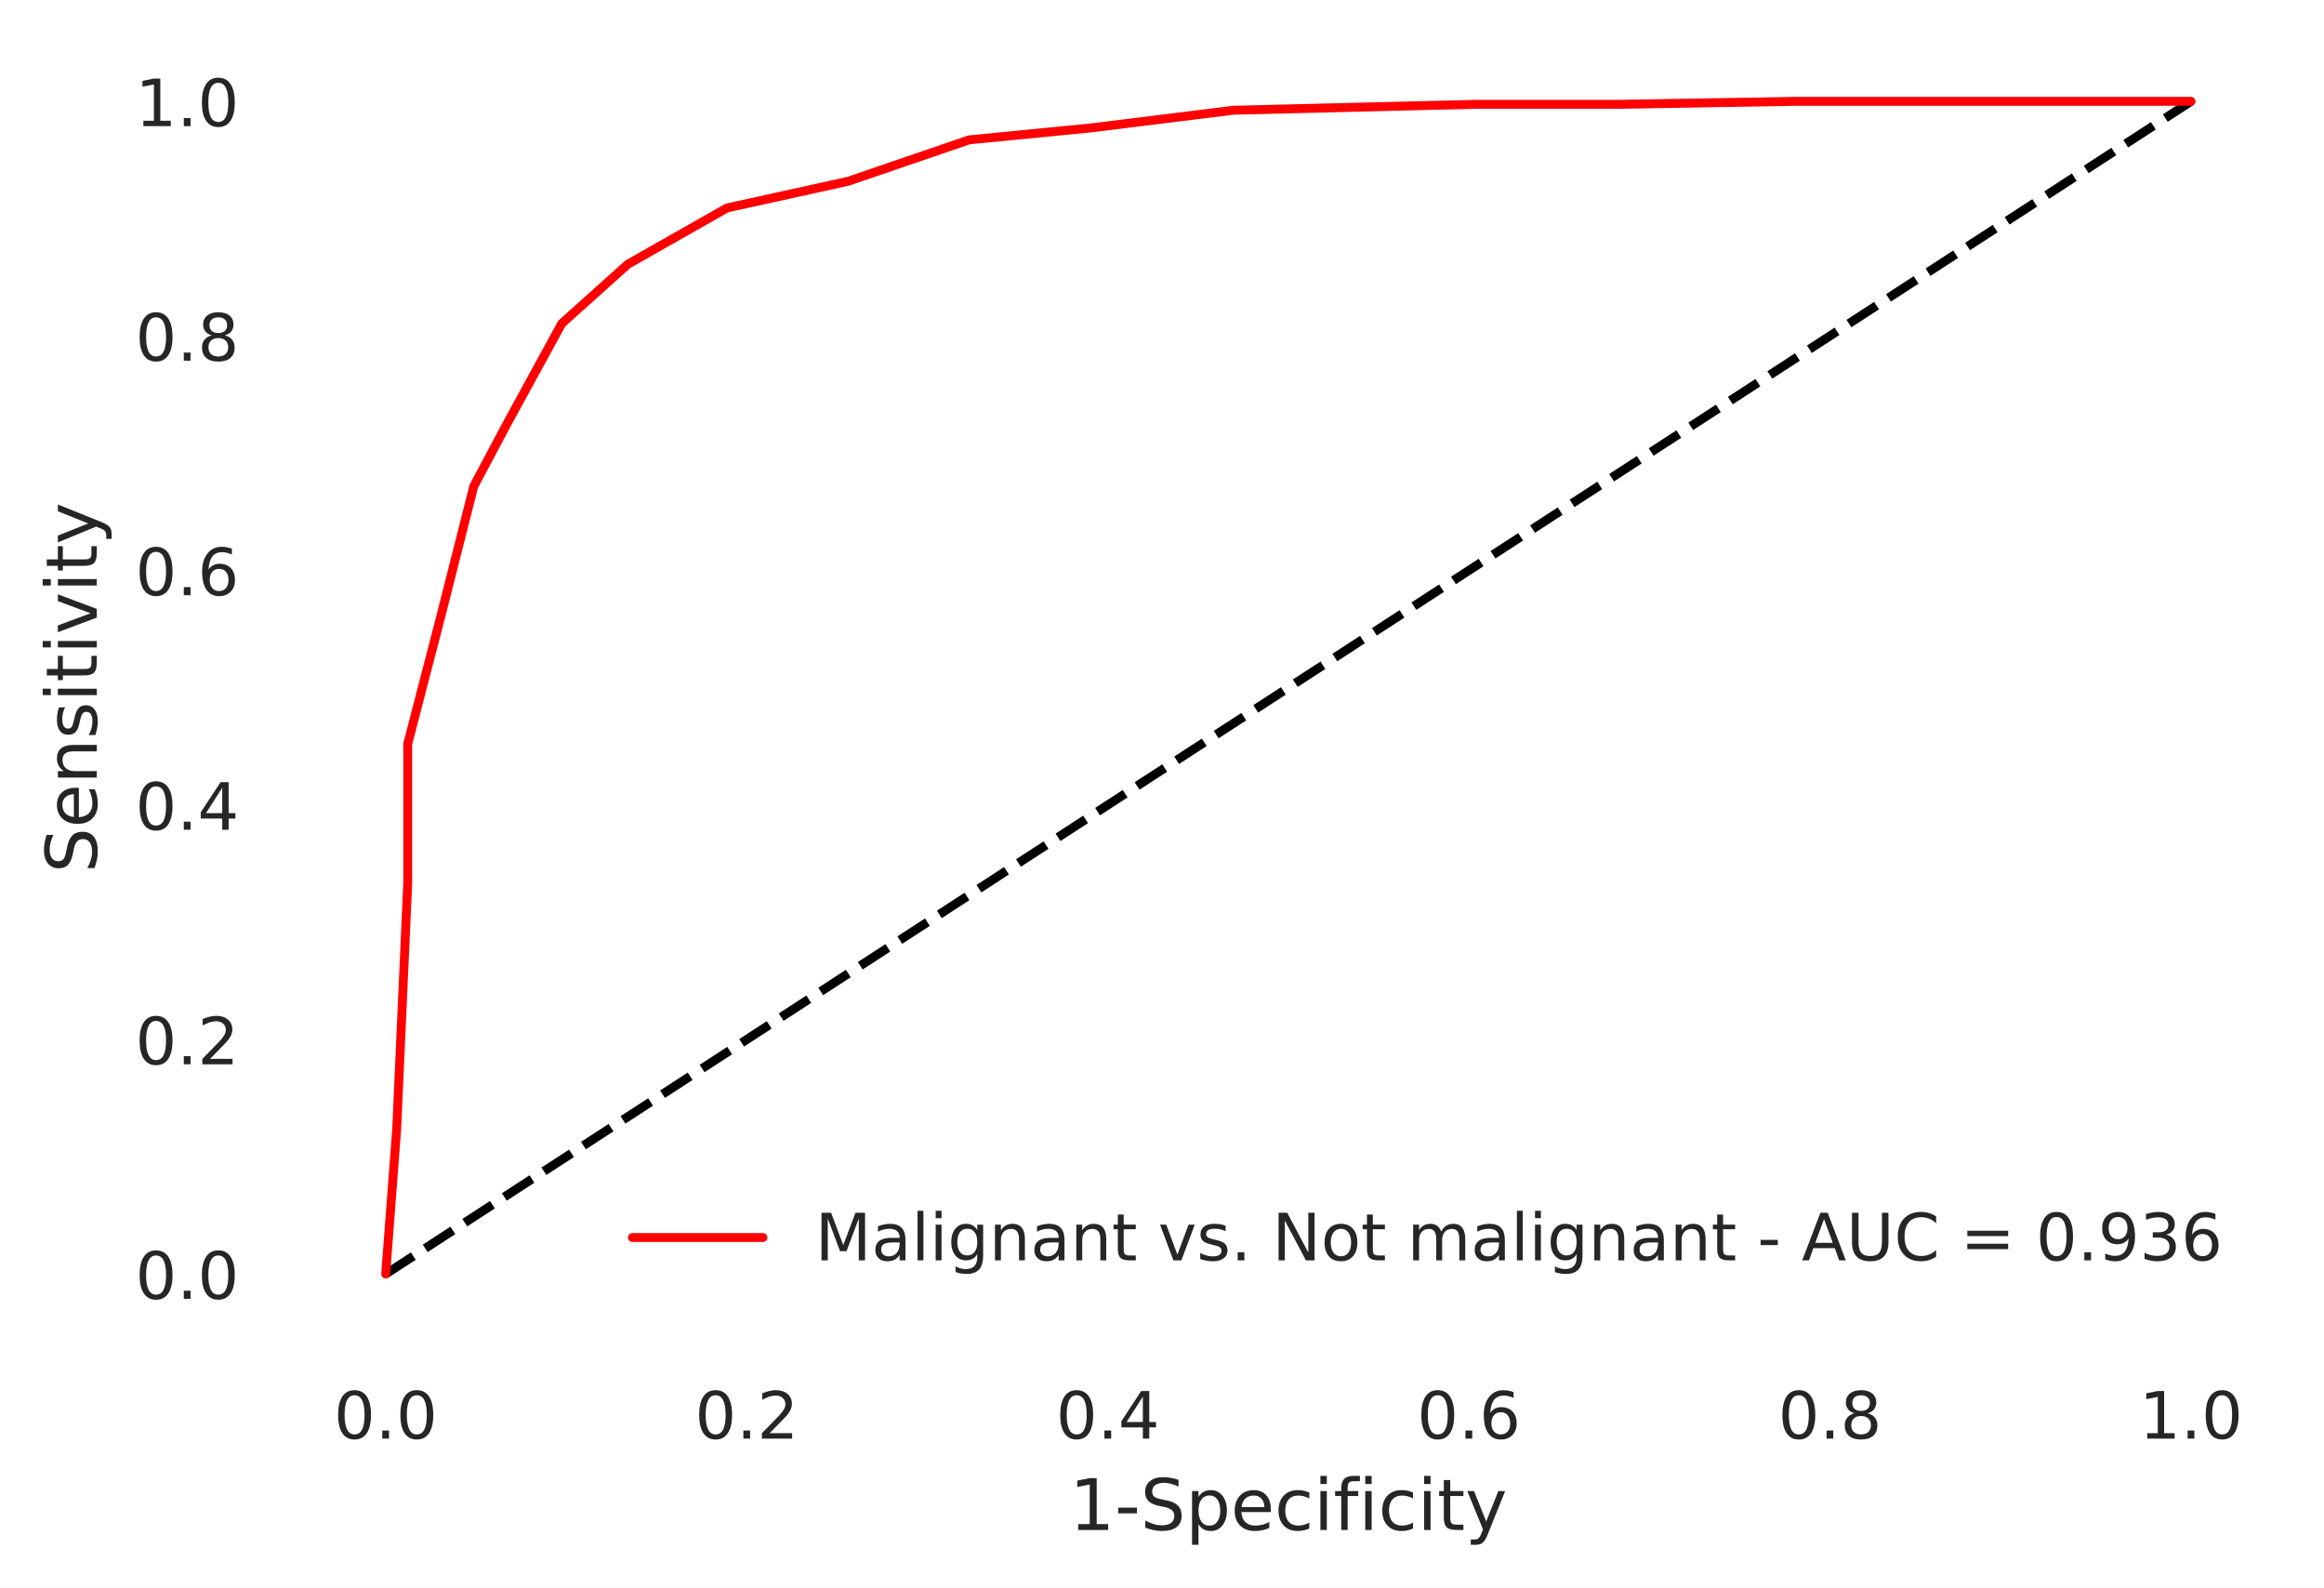
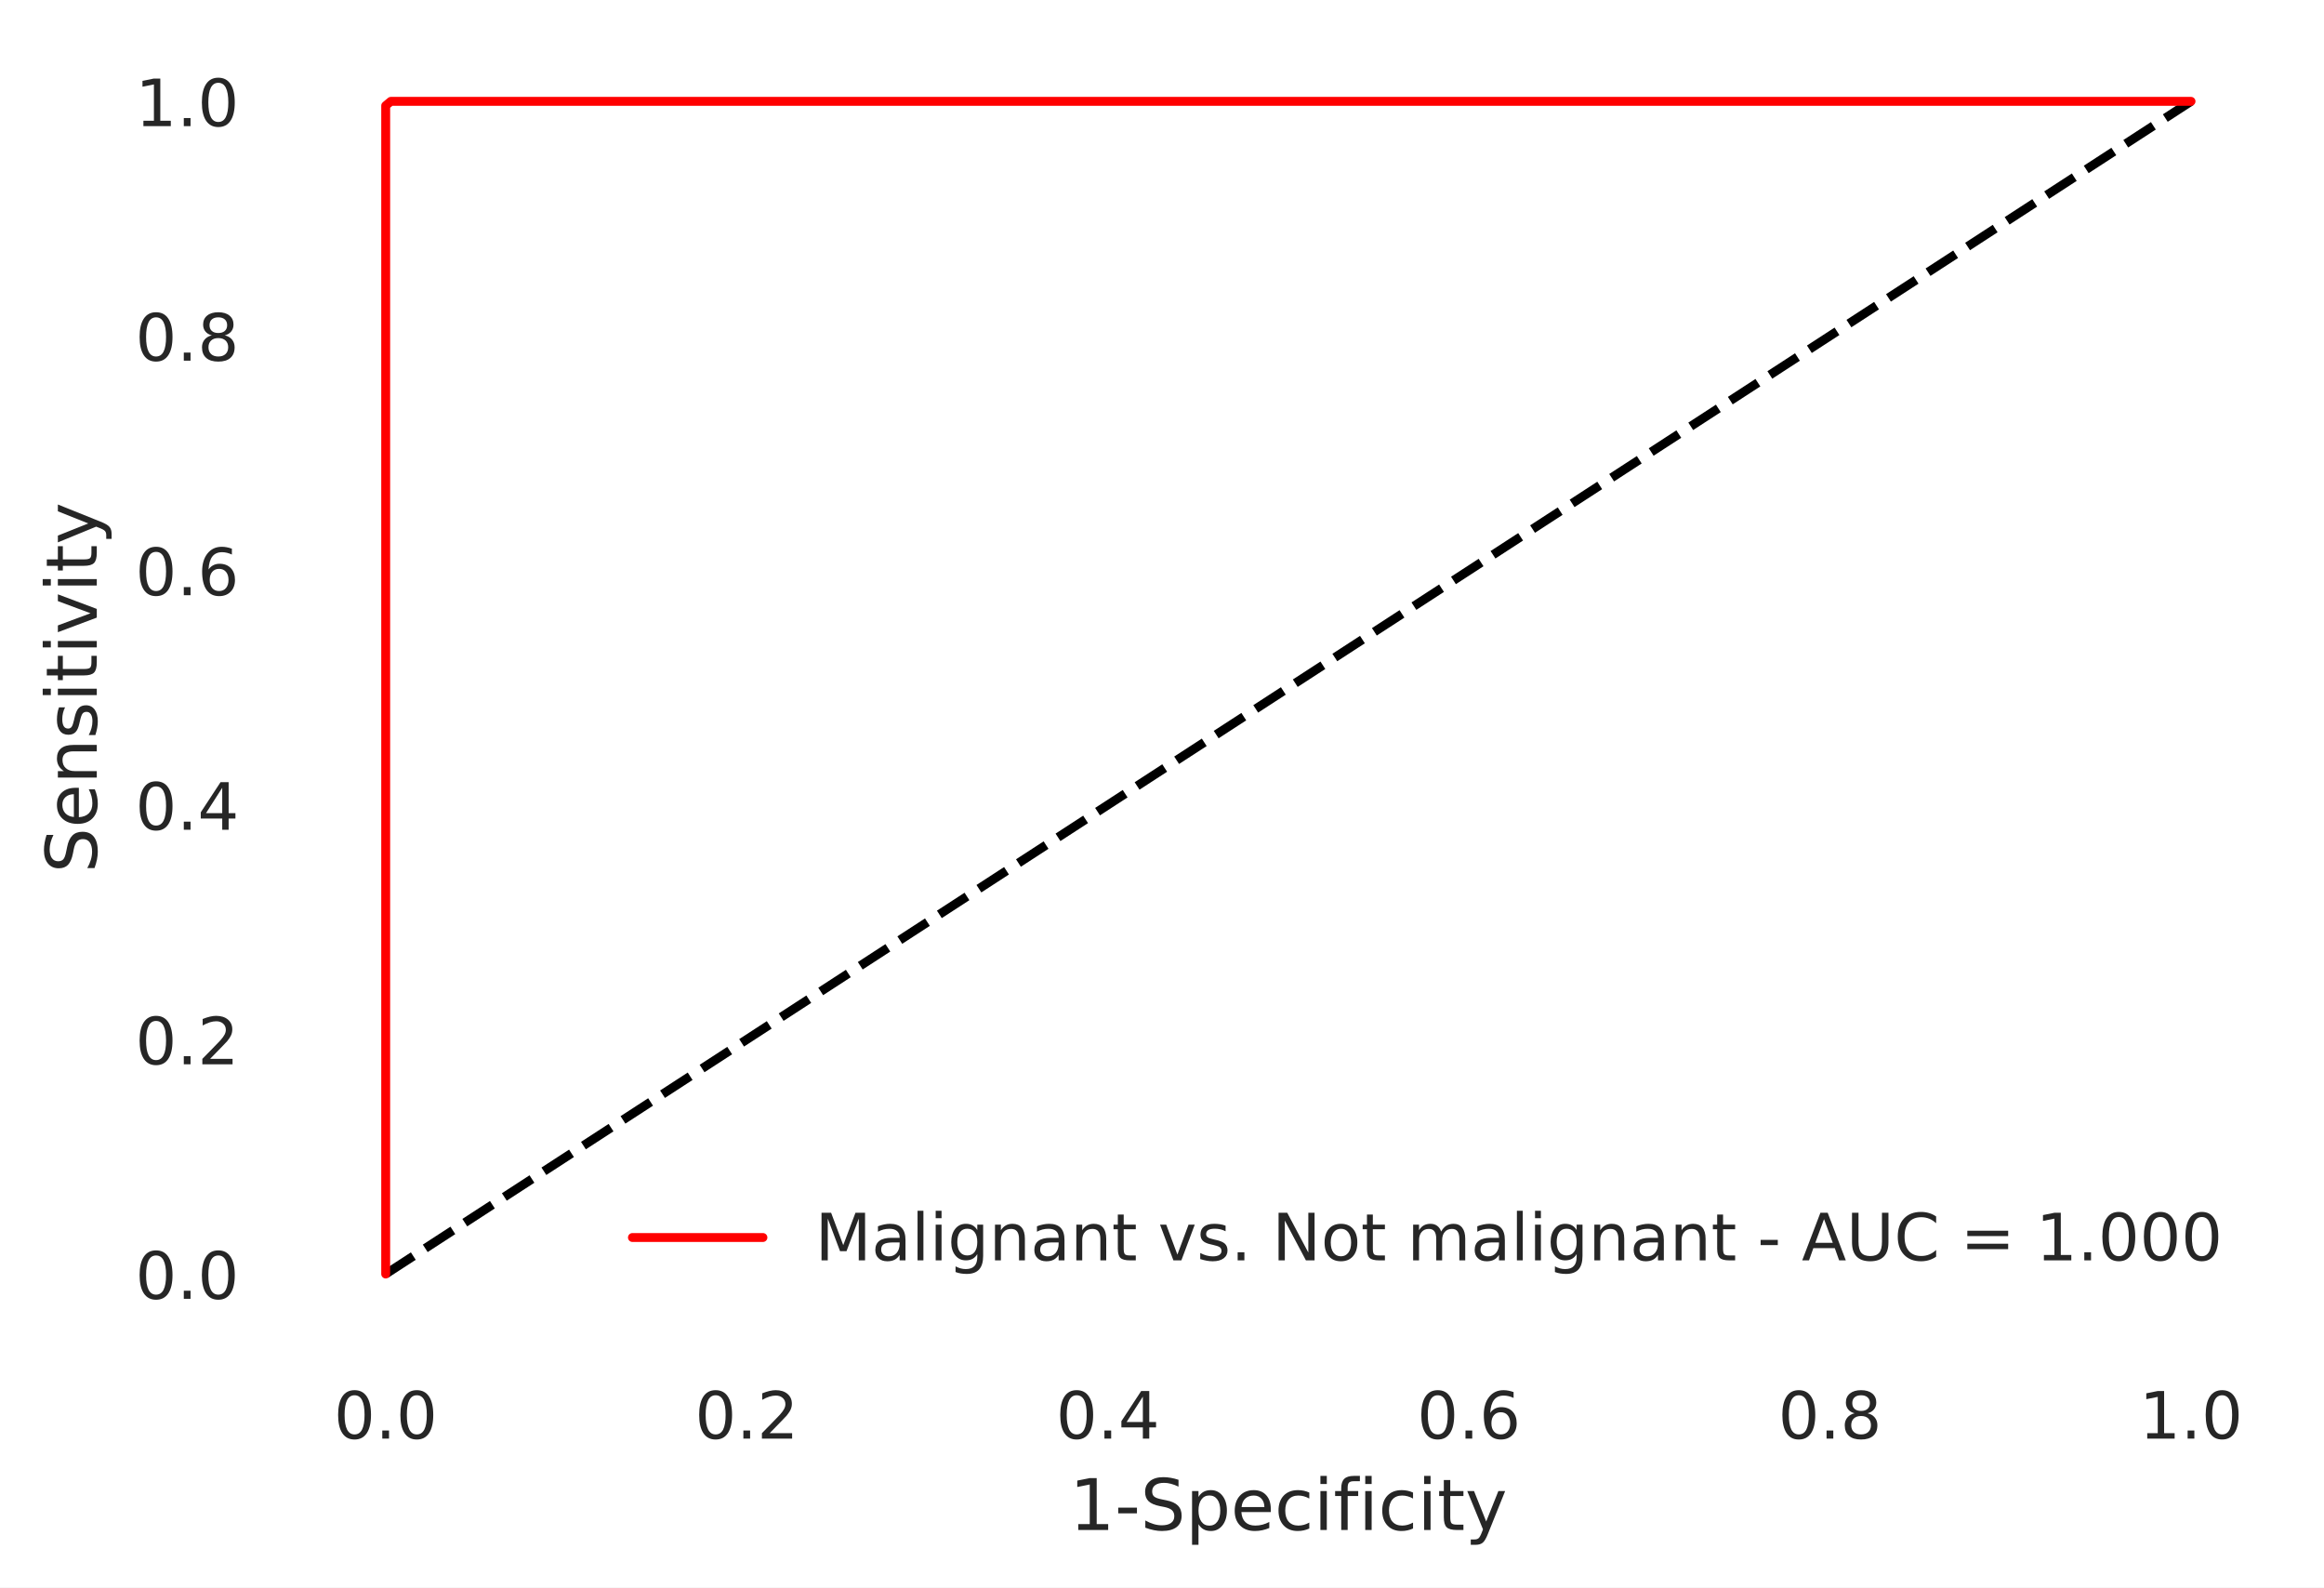
<svg xmlns="http://www.w3.org/2000/svg" xmlns:xlink="http://www.w3.org/1999/xlink" height="267.6pt" version="1.1" viewBox="0 0 391.807 267.6" width="391.807pt">
  <defs>
    <style type="text/css">
*{stroke-linecap:butt;stroke-linejoin:round;}
  </style>
  </defs>
  <g id="figure_1">
    <g id="patch_1">
      <path d="M 0 267.6  L 391.807 267.6  L 391.807 0  L 0 0  z " style="fill:#ffffff;" />
    </g>
    <g id="axes_1">
      <g id="patch_2">
        <path d="M 49.807 224.64  L 384.607 224.64  L 384.607 7.2  L 49.807 7.2  z " style="fill:#ffffff;" />
      </g>
      <g id="matplotlib.axis_1">
        <g id="xtick_1">
          <g id="line2d_1">
-             <path clip-path="url(#pb3256c854c)" d="M 65.025 224.64  L 65.025 7.2  " style="fill:none;stroke:#ffffff;stroke-linecap:round;" />
+             <path clip-path="url(#p96d3baeade)" d="M 65.025 224.64  L 65.025 7.2  " style="fill:none;stroke:#ffffff;stroke-linecap:round;" />
          </g>
          <g id="text_1">
            <defs>
              <path d="M 31.781 66.406  Q 24.172 66.406 20.328 58.906  Q 16.5 51.422 16.5 36.375  Q 16.5 21.391 20.328 13.891  Q 24.172 6.391 31.781 6.391  Q 39.453 6.391 43.281 13.891  Q 47.125 21.391 47.125 36.375  Q 47.125 51.422 43.281 58.906  Q 39.453 66.406 31.781 66.406  z M 31.781 74.219  Q 44.047 74.219 50.516 64.516  Q 56.984 54.828 56.984 36.375  Q 56.984 17.969 50.516 8.266  Q 44.047 -1.422 31.781 -1.422  Q 19.531 -1.422 13.062 8.266  Q 6.594 17.969 6.594 36.375  Q 6.594 54.828 13.062 64.516  Q 19.531 74.219 31.781 74.219  z " id="DejaVuSans-48" />
              <path d="M 10.688 12.406  L 21 12.406  L 21 0  L 10.688 0  z " id="DejaVuSans-46" />
            </defs>
            <g style="fill:#262626;" transform="translate(56.27865 242.4983)scale(0.11 -0.11)">
              <use xlink:href="#DejaVuSans-48" />
              <use x="63.623" xlink:href="#DejaVuSans-46" />
              <use x="95.41" xlink:href="#DejaVuSans-48" />
            </g>
          </g>
        </g>
        <g id="xtick_2">
          <g id="line2d_2">
-             <path clip-path="url(#pb3256c854c)" d="M 125.898 224.64  L 125.898 7.2  " style="fill:none;stroke:#ffffff;stroke-linecap:round;" />
+             <path clip-path="url(#p96d3baeade)" d="M 125.898 224.64  L 125.898 7.2  " style="fill:none;stroke:#ffffff;stroke-linecap:round;" />
          </g>
          <g id="text_2">
            <defs>
              <path d="M 19.188 8.297  L 53.609 8.297  L 53.609 0  L 7.328 0  L 7.328 8.297  Q 12.938 14.109 22.625 23.891  Q 32.328 33.688 34.812 36.531  Q 39.547 41.844 41.422 45.531  Q 43.312 49.219 43.312 52.781  Q 43.312 58.594 39.234 62.25  Q 35.156 65.922 28.609 65.922  Q 23.969 65.922 18.812 64.312  Q 13.672 62.703 7.812 59.422  L 7.812 69.391  Q 13.766 71.781 18.938 73  Q 24.125 74.219 28.422 74.219  Q 39.75 74.219 46.484 68.547  Q 53.219 62.891 53.219 53.422  Q 53.219 48.922 51.531 44.891  Q 49.859 40.875 45.406 35.406  Q 44.188 33.984 37.641 27.219  Q 31.109 20.453 19.188 8.297  z " id="DejaVuSans-50" />
            </defs>
            <g style="fill:#262626;" transform="translate(117.1514 242.4983)scale(0.11 -0.11)">
              <use xlink:href="#DejaVuSans-48" />
              <use x="63.623" xlink:href="#DejaVuSans-46" />
              <use x="95.41" xlink:href="#DejaVuSans-50" />
            </g>
          </g>
        </g>
        <g id="xtick_3">
          <g id="line2d_3">
-             <path clip-path="url(#pb3256c854c)" d="M 186.771 224.64  L 186.771 7.2  " style="fill:none;stroke:#ffffff;stroke-linecap:round;" />
+             <path clip-path="url(#p96d3baeade)" d="M 186.771 224.64  L 186.771 7.2  " style="fill:none;stroke:#ffffff;stroke-linecap:round;" />
          </g>
          <g id="text_3">
            <defs>
              <path d="M 37.797 64.312  L 12.891 25.391  L 37.797 25.391  z M 35.203 72.906  L 47.609 72.906  L 47.609 25.391  L 58.016 25.391  L 58.016 17.188  L 47.609 17.188  L 47.609 0  L 37.797 0  L 37.797 17.188  L 4.891 17.188  L 4.891 26.703  z " id="DejaVuSans-52" />
            </defs>
            <g style="fill:#262626;" transform="translate(178.0241 242.4983)scale(0.11 -0.11)">
              <use xlink:href="#DejaVuSans-48" />
              <use x="63.623" xlink:href="#DejaVuSans-46" />
              <use x="95.41" xlink:href="#DejaVuSans-52" />
            </g>
          </g>
        </g>
        <g id="xtick_4">
          <g id="line2d_4">
-             <path clip-path="url(#pb3256c854c)" d="M 247.644 224.64  L 247.644 7.2  " style="fill:none;stroke:#ffffff;stroke-linecap:round;" />
+             <path clip-path="url(#p96d3baeade)" d="M 247.644 224.64  L 247.644 7.2  " style="fill:none;stroke:#ffffff;stroke-linecap:round;" />
          </g>
          <g id="text_4">
            <defs>
              <path d="M 33.016 40.375  Q 26.375 40.375 22.484 35.828  Q 18.609 31.297 18.609 23.391  Q 18.609 15.531 22.484 10.953  Q 26.375 6.391 33.016 6.391  Q 39.656 6.391 43.531 10.953  Q 47.406 15.531 47.406 23.391  Q 47.406 31.297 43.531 35.828  Q 39.656 40.375 33.016 40.375  z M 52.594 71.297  L 52.594 62.312  Q 48.875 64.062 45.094 64.984  Q 41.312 65.922 37.594 65.922  Q 27.828 65.922 22.672 59.328  Q 17.531 52.734 16.797 39.406  Q 19.672 43.656 24.016 45.922  Q 28.375 48.188 33.594 48.188  Q 44.578 48.188 50.953 41.516  Q 57.328 34.859 57.328 23.391  Q 57.328 12.156 50.688 5.359  Q 44.047 -1.422 33.016 -1.422  Q 20.359 -1.422 13.672 8.266  Q 6.984 17.969 6.984 36.375  Q 6.984 53.656 15.188 63.938  Q 23.391 74.219 37.203 74.219  Q 40.922 74.219 44.703 73.484  Q 48.484 72.75 52.594 71.297  z " id="DejaVuSans-54" />
            </defs>
            <g style="fill:#262626;" transform="translate(238.8968 242.4983)scale(0.11 -0.11)">
              <use xlink:href="#DejaVuSans-48" />
              <use x="63.623" xlink:href="#DejaVuSans-46" />
              <use x="95.41" xlink:href="#DejaVuSans-54" />
            </g>
          </g>
        </g>
        <g id="xtick_5">
          <g id="line2d_5">
-             <path clip-path="url(#pb3256c854c)" d="M 308.516 224.64  L 308.516 7.2  " style="fill:none;stroke:#ffffff;stroke-linecap:round;" />
+             <path clip-path="url(#p96d3baeade)" d="M 308.516 224.64  L 308.516 7.2  " style="fill:none;stroke:#ffffff;stroke-linecap:round;" />
          </g>
          <g id="text_5">
            <defs>
              <path d="M 31.781 34.625  Q 24.75 34.625 20.719 30.859  Q 16.703 27.094 16.703 20.516  Q 16.703 13.922 20.719 10.156  Q 24.75 6.391 31.781 6.391  Q 38.812 6.391 42.859 10.172  Q 46.922 13.969 46.922 20.516  Q 46.922 27.094 42.891 30.859  Q 38.875 34.625 31.781 34.625  z M 21.922 38.812  Q 15.578 40.375 12.031 44.719  Q 8.5 49.078 8.5 55.328  Q 8.5 64.062 14.719 69.141  Q 20.953 74.219 31.781 74.219  Q 42.672 74.219 48.875 69.141  Q 55.078 64.062 55.078 55.328  Q 55.078 49.078 51.531 44.719  Q 48 40.375 41.703 38.812  Q 48.828 37.156 52.797 32.312  Q 56.781 27.484 56.781 20.516  Q 56.781 9.906 50.312 4.234  Q 43.844 -1.422 31.781 -1.422  Q 19.734 -1.422 13.25 4.234  Q 6.781 9.906 6.781 20.516  Q 6.781 27.484 10.781 32.312  Q 14.797 37.156 21.922 38.812  z M 18.312 54.391  Q 18.312 48.734 21.844 45.562  Q 25.391 42.391 31.781 42.391  Q 38.141 42.391 41.719 45.562  Q 45.312 48.734 45.312 54.391  Q 45.312 60.062 41.719 63.234  Q 38.141 66.406 31.781 66.406  Q 25.391 66.406 21.844 63.234  Q 18.312 60.062 18.312 54.391  z " id="DejaVuSans-56" />
            </defs>
            <g style="fill:#262626;" transform="translate(299.7696 242.4983)scale(0.11 -0.11)">
              <use xlink:href="#DejaVuSans-48" />
              <use x="63.623" xlink:href="#DejaVuSans-46" />
              <use x="95.41" xlink:href="#DejaVuSans-56" />
            </g>
          </g>
        </g>
        <g id="xtick_6">
          <g id="line2d_6">
-             <path clip-path="url(#pb3256c854c)" d="M 369.389 224.64  L 369.389 7.2  " style="fill:none;stroke:#ffffff;stroke-linecap:round;" />
+             <path clip-path="url(#p96d3baeade)" d="M 369.389 224.64  L 369.389 7.2  " style="fill:none;stroke:#ffffff;stroke-linecap:round;" />
          </g>
          <g id="text_6">
            <defs>
              <path d="M 12.406 8.297  L 28.516 8.297  L 28.516 63.922  L 10.984 60.406  L 10.984 69.391  L 28.422 72.906  L 38.281 72.906  L 38.281 8.297  L 54.391 8.297  L 54.391 0  L 12.406 0  z " id="DejaVuSans-49" />
            </defs>
            <g style="fill:#262626;" transform="translate(360.6423 242.4983)scale(0.11 -0.11)">
              <use xlink:href="#DejaVuSans-49" />
              <use x="63.623" xlink:href="#DejaVuSans-46" />
              <use x="95.41" xlink:href="#DejaVuSans-48" />
            </g>
          </g>
        </g>
        <g id="text_7">
          <defs>
            <path d="M 4.891 31.391  L 31.203 31.391  L 31.203 23.391  L 4.891 23.391  z " id="DejaVuSans-45" />
            <path d="M 53.516 70.516  L 53.516 60.891  Q 47.906 63.578 42.922 64.891  Q 37.938 66.219 33.297 66.219  Q 25.25 66.219 20.875 63.094  Q 16.5 59.969 16.5 54.203  Q 16.5 49.359 19.406 46.891  Q 22.312 44.438 30.422 42.922  L 36.375 41.703  Q 47.406 39.594 52.656 34.297  Q 57.906 29 57.906 20.125  Q 57.906 9.516 50.797 4.047  Q 43.703 -1.422 29.984 -1.422  Q 24.812 -1.422 18.969 -0.25  Q 13.141 0.922 6.891 3.219  L 6.891 13.375  Q 12.891 10.016 18.656 8.297  Q 24.422 6.594 29.984 6.594  Q 38.422 6.594 43.016 9.906  Q 47.609 13.234 47.609 19.391  Q 47.609 24.75 44.312 27.781  Q 41.016 30.812 33.5 32.328  L 27.484 33.5  Q 16.453 35.688 11.516 40.375  Q 6.594 45.062 6.594 53.422  Q 6.594 63.094 13.406 68.656  Q 20.219 74.219 32.172 74.219  Q 37.312 74.219 42.625 73.281  Q 47.953 72.359 53.516 70.516  z " id="DejaVuSans-83" />
            <path d="M 18.109 8.203  L 18.109 -20.797  L 9.078 -20.797  L 9.078 54.688  L 18.109 54.688  L 18.109 46.391  Q 20.953 51.266 25.266 53.625  Q 29.594 56 35.594 56  Q 45.562 56 51.781 48.094  Q 58.016 40.188 58.016 27.297  Q 58.016 14.406 51.781 6.484  Q 45.562 -1.422 35.594 -1.422  Q 29.594 -1.422 25.266 0.953  Q 20.953 3.328 18.109 8.203  z M 48.688 27.297  Q 48.688 37.203 44.609 42.844  Q 40.531 48.484 33.406 48.484  Q 26.266 48.484 22.188 42.844  Q 18.109 37.203 18.109 27.297  Q 18.109 17.391 22.188 11.75  Q 26.266 6.109 33.406 6.109  Q 40.531 6.109 44.609 11.75  Q 48.688 17.391 48.688 27.297  z " id="DejaVuSans-112" />
            <path d="M 56.203 29.594  L 56.203 25.203  L 14.891 25.203  Q 15.484 15.922 20.484 11.062  Q 25.484 6.203 34.422 6.203  Q 39.594 6.203 44.453 7.469  Q 49.312 8.734 54.109 11.281  L 54.109 2.781  Q 49.266 0.734 44.188 -0.344  Q 39.109 -1.422 33.891 -1.422  Q 20.797 -1.422 13.156 6.188  Q 5.516 13.812 5.516 26.812  Q 5.516 40.234 12.766 48.109  Q 20.016 56 32.328 56  Q 43.359 56 49.781 48.891  Q 56.203 41.797 56.203 29.594  z M 47.219 32.234  Q 47.125 39.594 43.094 43.984  Q 39.062 48.391 32.422 48.391  Q 24.906 48.391 20.391 44.141  Q 15.875 39.891 15.188 32.172  z " id="DejaVuSans-101" />
            <path d="M 48.781 52.594  L 48.781 44.188  Q 44.969 46.297 41.141 47.344  Q 37.312 48.391 33.406 48.391  Q 24.656 48.391 19.812 42.844  Q 14.984 37.312 14.984 27.297  Q 14.984 17.281 19.812 11.734  Q 24.656 6.203 33.406 6.203  Q 37.312 6.203 41.141 7.25  Q 44.969 8.297 48.781 10.406  L 48.781 2.094  Q 45.016 0.344 40.984 -0.531  Q 36.969 -1.422 32.422 -1.422  Q 20.062 -1.422 12.781 6.344  Q 5.516 14.109 5.516 27.297  Q 5.516 40.672 12.859 48.328  Q 20.219 56 33.016 56  Q 37.156 56 41.109 55.141  Q 45.062 54.297 48.781 52.594  z " id="DejaVuSans-99" />
            <path d="M 9.422 54.688  L 18.406 54.688  L 18.406 0  L 9.422 0  z M 9.422 75.984  L 18.406 75.984  L 18.406 64.594  L 9.422 64.594  z " id="DejaVuSans-105" />
            <path d="M 37.109 75.984  L 37.109 68.5  L 28.516 68.5  Q 23.688 68.5 21.797 66.547  Q 19.922 64.594 19.922 59.516  L 19.922 54.688  L 34.719 54.688  L 34.719 47.703  L 19.922 47.703  L 19.922 0  L 10.891 0  L 10.891 47.703  L 2.297 47.703  L 2.297 54.688  L 10.891 54.688  L 10.891 58.5  Q 10.891 67.625 15.141 71.797  Q 19.391 75.984 28.609 75.984  z " id="DejaVuSans-102" />
            <path d="M 18.312 70.219  L 18.312 54.688  L 36.812 54.688  L 36.812 47.703  L 18.312 47.703  L 18.312 18.016  Q 18.312 11.328 20.141 9.422  Q 21.969 7.516 27.594 7.516  L 36.812 7.516  L 36.812 0  L 27.594 0  Q 17.188 0 13.234 3.875  Q 9.281 7.766 9.281 18.016  L 9.281 47.703  L 2.688 47.703  L 2.688 54.688  L 9.281 54.688  L 9.281 70.219  z " id="DejaVuSans-116" />
            <path d="M 32.172 -5.078  Q 28.375 -14.844 24.75 -17.812  Q 21.141 -20.797 15.094 -20.797  L 7.906 -20.797  L 7.906 -13.281  L 13.188 -13.281  Q 16.891 -13.281 18.938 -11.516  Q 21 -9.766 23.484 -3.219  L 25.094 0.875  L 2.984 54.688  L 12.5 54.688  L 29.594 11.922  L 46.688 54.688  L 56.203 54.688  z " id="DejaVuSans-121" />
          </defs>
          <g style="fill:#262626;" transform="translate(180.3006 257.9041)scale(0.12 -0.12)">
            <use xlink:href="#DejaVuSans-49" />
            <use x="63.623" xlink:href="#DejaVuSans-45" />
            <use x="99.707" xlink:href="#DejaVuSans-83" />
            <use x="163.184" xlink:href="#DejaVuSans-112" />
            <use x="226.66" xlink:href="#DejaVuSans-101" />
            <use x="288.184" xlink:href="#DejaVuSans-99" />
            <use x="343.164" xlink:href="#DejaVuSans-105" />
            <use x="370.947" xlink:href="#DejaVuSans-102" />
            <use x="406.152" xlink:href="#DejaVuSans-105" />
            <use x="433.936" xlink:href="#DejaVuSans-99" />
            <use x="488.916" xlink:href="#DejaVuSans-105" />
            <use x="516.699" xlink:href="#DejaVuSans-116" />
            <use x="555.908" xlink:href="#DejaVuSans-121" />
          </g>
        </g>
      </g>
      <g id="matplotlib.axis_2">
        <g id="ytick_1">
          <g id="line2d_7">
-             <path clip-path="url(#pb3256c854c)" d="M 49.807 214.756  L 384.607 214.756  " style="fill:none;stroke:#ffffff;stroke-linecap:round;" />
+             <path clip-path="url(#p96d3baeade)" d="M 49.807 214.756  L 384.607 214.756  " style="fill:none;stroke:#ffffff;stroke-linecap:round;" />
          </g>
          <g id="text_8">
            <g style="fill:#262626;" transform="translate(22.81375 218.9355)scale(0.11 -0.11)">
              <use xlink:href="#DejaVuSans-48" />
              <use x="63.623" xlink:href="#DejaVuSans-46" />
              <use x="95.41" xlink:href="#DejaVuSans-48" />
            </g>
          </g>
        </g>
        <g id="ytick_2">
          <g id="line2d_8">
-             <path clip-path="url(#pb3256c854c)" d="M 49.807 175.222  L 384.607 175.222  " style="fill:none;stroke:#ffffff;stroke-linecap:round;" />
+             <path clip-path="url(#p96d3baeade)" d="M 49.807 175.222  L 384.607 175.222  " style="fill:none;stroke:#ffffff;stroke-linecap:round;" />
          </g>
          <g id="text_9">
            <g style="fill:#262626;" transform="translate(22.81375 179.401)scale(0.11 -0.11)">
              <use xlink:href="#DejaVuSans-48" />
              <use x="63.623" xlink:href="#DejaVuSans-46" />
              <use x="95.41" xlink:href="#DejaVuSans-50" />
            </g>
          </g>
        </g>
        <g id="ytick_3">
          <g id="line2d_9">
-             <path clip-path="url(#pb3256c854c)" d="M 49.807 135.687  L 384.607 135.687  " style="fill:none;stroke:#ffffff;stroke-linecap:round;" />
+             <path clip-path="url(#p96d3baeade)" d="M 49.807 135.687  L 384.607 135.687  " style="fill:none;stroke:#ffffff;stroke-linecap:round;" />
          </g>
          <g id="text_10">
            <g style="fill:#262626;" transform="translate(22.81375 139.8664)scale(0.11 -0.11)">
              <use xlink:href="#DejaVuSans-48" />
              <use x="63.623" xlink:href="#DejaVuSans-46" />
              <use x="95.41" xlink:href="#DejaVuSans-52" />
            </g>
          </g>
        </g>
        <g id="ytick_4">
          <g id="line2d_10">
-             <path clip-path="url(#pb3256c854c)" d="M 49.807 96.153  L 384.607 96.153  " style="fill:none;stroke:#ffffff;stroke-linecap:round;" />
+             <path clip-path="url(#p96d3baeade)" d="M 49.807 96.153  L 384.607 96.153  " style="fill:none;stroke:#ffffff;stroke-linecap:round;" />
          </g>
          <g id="text_11">
            <g style="fill:#262626;" transform="translate(22.81375 100.3319)scale(0.11 -0.11)">
              <use xlink:href="#DejaVuSans-48" />
              <use x="63.623" xlink:href="#DejaVuSans-46" />
              <use x="95.41" xlink:href="#DejaVuSans-54" />
            </g>
          </g>
        </g>
        <g id="ytick_5">
          <g id="line2d_11">
-             <path clip-path="url(#pb3256c854c)" d="M 49.807 56.618  L 384.607 56.618  " style="fill:none;stroke:#ffffff;stroke-linecap:round;" />
+             <path clip-path="url(#p96d3baeade)" d="M 49.807 56.618  L 384.607 56.618  " style="fill:none;stroke:#ffffff;stroke-linecap:round;" />
          </g>
          <g id="text_12">
            <g style="fill:#262626;" transform="translate(22.81375 60.79732)scale(0.11 -0.11)">
              <use xlink:href="#DejaVuSans-48" />
              <use x="63.623" xlink:href="#DejaVuSans-46" />
              <use x="95.41" xlink:href="#DejaVuSans-56" />
            </g>
          </g>
        </g>
        <g id="ytick_6">
          <g id="line2d_12">
-             <path clip-path="url(#pb3256c854c)" d="M 49.807 17.084  L 384.607 17.084  " style="fill:none;stroke:#ffffff;stroke-linecap:round;" />
+             <path clip-path="url(#p96d3baeade)" d="M 49.807 17.084  L 384.607 17.084  " style="fill:none;stroke:#ffffff;stroke-linecap:round;" />
          </g>
          <g id="text_13">
            <g style="fill:#262626;" transform="translate(22.81375 21.26278)scale(0.11 -0.11)">
              <use xlink:href="#DejaVuSans-49" />
              <use x="63.623" xlink:href="#DejaVuSans-46" />
              <use x="95.41" xlink:href="#DejaVuSans-48" />
            </g>
          </g>
        </g>
        <g id="text_14">
          <defs>
            <path d="M 54.891 33.016  L 54.891 0  L 45.906 0  L 45.906 32.719  Q 45.906 40.484 42.875 44.328  Q 39.844 48.188 33.797 48.188  Q 26.516 48.188 22.312 43.547  Q 18.109 38.922 18.109 30.906  L 18.109 0  L 9.078 0  L 9.078 54.688  L 18.109 54.688  L 18.109 46.188  Q 21.344 51.125 25.703 53.562  Q 30.078 56 35.797 56  Q 45.219 56 50.047 50.172  Q 54.891 44.344 54.891 33.016  z " id="DejaVuSans-110" />
            <path d="M 44.281 53.078  L 44.281 44.578  Q 40.484 46.531 36.375 47.5  Q 32.281 48.484 27.875 48.484  Q 21.188 48.484 17.844 46.438  Q 14.5 44.391 14.5 40.281  Q 14.5 37.156 16.891 35.375  Q 19.281 33.594 26.516 31.984  L 29.594 31.297  Q 39.156 29.25 43.188 25.516  Q 47.219 21.781 47.219 15.094  Q 47.219 7.469 41.188 3.016  Q 35.156 -1.422 24.609 -1.422  Q 20.219 -1.422 15.453 -0.562  Q 10.688 0.297 5.422 2  L 5.422 11.281  Q 10.406 8.688 15.234 7.391  Q 20.062 6.109 24.812 6.109  Q 31.156 6.109 34.562 8.281  Q 37.984 10.453 37.984 14.406  Q 37.984 18.062 35.516 20.016  Q 33.062 21.969 24.703 23.781  L 21.578 24.516  Q 13.234 26.266 9.516 29.906  Q 5.812 33.547 5.812 39.891  Q 5.812 47.609 11.281 51.797  Q 16.75 56 26.812 56  Q 31.781 56 36.172 55.266  Q 40.578 54.547 44.281 53.078  z " id="DejaVuSans-115" />
            <path d="M 2.984 54.688  L 12.5 54.688  L 29.594 8.797  L 46.688 54.688  L 56.203 54.688  L 35.688 0  L 23.484 0  z " id="DejaVuSans-118" />
          </defs>
          <g style="fill:#262626;" transform="translate(16.31812 147.1566)rotate(-90)scale(0.12 -0.12)">
            <use xlink:href="#DejaVuSans-83" />
            <use x="63.477" xlink:href="#DejaVuSans-101" />
            <use x="125" xlink:href="#DejaVuSans-110" />
            <use x="188.379" xlink:href="#DejaVuSans-115" />
            <use x="240.479" xlink:href="#DejaVuSans-105" />
            <use x="268.262" xlink:href="#DejaVuSans-116" />
            <use x="307.471" xlink:href="#DejaVuSans-105" />
            <use x="335.254" xlink:href="#DejaVuSans-118" />
            <use x="394.434" xlink:href="#DejaVuSans-105" />
            <use x="422.217" xlink:href="#DejaVuSans-116" />
            <use x="461.426" xlink:href="#DejaVuSans-121" />
          </g>
        </g>
      </g>
      <g id="line2d_13">
-         <path clip-path="url(#pb3256c854c)" d="M 65.025 214.756  L 369.389 17.084  " style="fill:none;stroke:#000000;stroke-dasharray:5.55,2.4;stroke-dashoffset:0;stroke-width:1.5;" />
+         <path clip-path="url(#p96d3baeade)" d="M 65.025 214.756  L 369.389 17.084  " style="fill:none;stroke:#000000;stroke-dasharray:5.55,2.4;stroke-dashoffset:0;stroke-width:1.5;" />
      </g>
      <g id="line2d_14">
-         <path clip-path="url(#pb3256c854c)" d="M 65.025 214.756  L 66.881 190.297  L 68.737 148.865  L 68.737 125.404  L 74.305 103.94  L 79.872 81.976  L 85.44 71.494  L 94.719 54.522  L 105.855 44.538  L 122.558 35.054  L 142.972 30.561  L 163.387 23.573  L 183.801 21.576  L 207.928 18.581  L 248.757 17.583  L 272.883 17.583  L 302.577 17.084  L 330.416 17.084  L 347.118 17.084  L 356.398 17.084  L 367.533 17.084  L 369.389 17.084  " style="fill:none;stroke:#ff0000;stroke-linecap:round;stroke-width:1.5;" />
+         <path clip-path="url(#p96d3baeade)" d="M 65.025 214.756  L 65.025 29.393  L 65.025 17.808  L 65.897 17.084  L 69.386 17.084  L 72.002 17.084  L 73.746 17.084  L 76.363 17.084  L 369.389 17.084  " style="fill:none;stroke:#ff0000;stroke-linecap:round;stroke-width:1.5;" />
      </g>
      <g id="patch_3">
        <path d="M 49.807 224.64  L 49.807 7.2  " style="fill:none;stroke:#ffffff;stroke-linecap:square;stroke-linejoin:miter;stroke-width:1.25;" />
      </g>
      <g id="patch_4">
        <path d="M 384.607 224.64  L 384.607 7.2  " style="fill:none;stroke:#ffffff;stroke-linecap:square;stroke-linejoin:miter;stroke-width:1.25;" />
      </g>
      <g id="patch_5">
        <path d="M 49.807 224.64  L 384.607 224.64  " style="fill:none;stroke:#ffffff;stroke-linecap:square;stroke-linejoin:miter;stroke-width:1.25;" />
      </g>
      <g id="patch_6">
        <path d="M 49.807 7.2  L 384.607 7.2  " style="fill:none;stroke:#ffffff;stroke-linecap:square;stroke-linejoin:miter;stroke-width:1.25;" />
      </g>
      <g id="legend_1">
        <g id="line2d_15">
          <path d="M 106.623 208.602  L 128.623 208.602  " style="fill:none;stroke:#ff0000;stroke-linecap:round;stroke-width:1.5;" />
        </g>
        <g id="line2d_16" />
        <g id="text_15">
          <defs>
            <path d="M 9.812 72.906  L 24.516 72.906  L 43.109 23.297  L 61.812 72.906  L 76.516 72.906  L 76.516 0  L 66.891 0  L 66.891 64.016  L 48.094 14.016  L 38.188 14.016  L 19.391 64.016  L 19.391 0  L 9.812 0  z " id="DejaVuSans-77" />
            <path d="M 34.281 27.484  Q 23.391 27.484 19.188 25  Q 14.984 22.516 14.984 16.5  Q 14.984 11.719 18.141 8.906  Q 21.297 6.109 26.703 6.109  Q 34.188 6.109 38.703 11.406  Q 43.219 16.703 43.219 25.484  L 43.219 27.484  z M 52.203 31.203  L 52.203 0  L 43.219 0  L 43.219 8.297  Q 40.141 3.328 35.547 0.953  Q 30.953 -1.422 24.312 -1.422  Q 15.922 -1.422 10.953 3.297  Q 6 8.016 6 15.922  Q 6 25.141 12.172 29.828  Q 18.359 34.516 30.609 34.516  L 43.219 34.516  L 43.219 35.406  Q 43.219 41.609 39.141 45  Q 35.062 48.391 27.688 48.391  Q 23 48.391 18.547 47.266  Q 14.109 46.141 10.016 43.891  L 10.016 52.203  Q 14.938 54.109 19.578 55.047  Q 24.219 56 28.609 56  Q 40.484 56 46.344 49.844  Q 52.203 43.703 52.203 31.203  z " id="DejaVuSans-97" />
            <path d="M 9.422 75.984  L 18.406 75.984  L 18.406 0  L 9.422 0  z " id="DejaVuSans-108" />
            <path d="M 45.406 27.984  Q 45.406 37.75 41.375 43.109  Q 37.359 48.484 30.078 48.484  Q 22.859 48.484 18.828 43.109  Q 14.797 37.75 14.797 27.984  Q 14.797 18.266 18.828 12.891  Q 22.859 7.516 30.078 7.516  Q 37.359 7.516 41.375 12.891  Q 45.406 18.266 45.406 27.984  z M 54.391 6.781  Q 54.391 -7.172 48.188 -13.984  Q 42 -20.797 29.203 -20.797  Q 24.469 -20.797 20.266 -20.094  Q 16.062 -19.391 12.109 -17.922  L 12.109 -9.188  Q 16.062 -11.328 19.922 -12.344  Q 23.781 -13.375 27.781 -13.375  Q 36.625 -13.375 41.016 -8.766  Q 45.406 -4.156 45.406 5.172  L 45.406 9.625  Q 42.625 4.781 38.281 2.391  Q 33.938 0 27.875 0  Q 17.828 0 11.672 7.656  Q 5.516 15.328 5.516 27.984  Q 5.516 40.672 11.672 48.328  Q 17.828 56 27.875 56  Q 33.938 56 38.281 53.609  Q 42.625 51.219 45.406 46.391  L 45.406 54.688  L 54.391 54.688  z " id="DejaVuSans-103" />
            <path id="DejaVuSans-32" />
            <path d="M 9.812 72.906  L 23.094 72.906  L 55.422 11.922  L 55.422 72.906  L 64.984 72.906  L 64.984 0  L 51.703 0  L 19.391 60.984  L 19.391 0  L 9.812 0  z " id="DejaVuSans-78" />
            <path d="M 30.609 48.391  Q 23.391 48.391 19.188 42.75  Q 14.984 37.109 14.984 27.297  Q 14.984 17.484 19.156 11.844  Q 23.344 6.203 30.609 6.203  Q 37.797 6.203 41.984 11.859  Q 46.188 17.531 46.188 27.297  Q 46.188 37.016 41.984 42.703  Q 37.797 48.391 30.609 48.391  z M 30.609 56  Q 42.328 56 49.016 48.375  Q 55.719 40.766 55.719 27.297  Q 55.719 13.875 49.016 6.219  Q 42.328 -1.422 30.609 -1.422  Q 18.844 -1.422 12.172 6.219  Q 5.516 13.875 5.516 27.297  Q 5.516 40.766 12.172 48.375  Q 18.844 56 30.609 56  z " id="DejaVuSans-111" />
            <path d="M 52 44.188  Q 55.375 50.25 60.062 53.125  Q 64.75 56 71.094 56  Q 79.641 56 84.281 50.016  Q 88.922 44.047 88.922 33.016  L 88.922 0  L 79.891 0  L 79.891 32.719  Q 79.891 40.578 77.094 44.375  Q 74.312 48.188 68.609 48.188  Q 61.625 48.188 57.562 43.547  Q 53.516 38.922 53.516 30.906  L 53.516 0  L 44.484 0  L 44.484 32.719  Q 44.484 40.625 41.703 44.406  Q 38.922 48.188 33.109 48.188  Q 26.219 48.188 22.156 43.531  Q 18.109 38.875 18.109 30.906  L 18.109 0  L 9.078 0  L 9.078 54.688  L 18.109 54.688  L 18.109 46.188  Q 21.188 51.219 25.484 53.609  Q 29.781 56 35.688 56  Q 41.656 56 45.828 52.969  Q 50 49.953 52 44.188  z " id="DejaVuSans-109" />
            <path d="M 34.188 63.188  L 20.797 26.906  L 47.609 26.906  z M 28.609 72.906  L 39.797 72.906  L 67.578 0  L 57.328 0  L 50.688 18.703  L 17.828 18.703  L 11.188 0  L 0.781 0  z " id="DejaVuSans-65" />
            <path d="M 8.688 72.906  L 18.609 72.906  L 18.609 28.609  Q 18.609 16.891 22.844 11.734  Q 27.094 6.594 36.625 6.594  Q 46.094 6.594 50.344 11.734  Q 54.594 16.891 54.594 28.609  L 54.594 72.906  L 64.5 72.906  L 64.5 27.391  Q 64.5 13.141 57.438 5.859  Q 50.391 -1.422 36.625 -1.422  Q 22.797 -1.422 15.734 5.859  Q 8.688 13.141 8.688 27.391  z " id="DejaVuSans-85" />
            <path d="M 64.406 67.281  L 64.406 56.891  Q 59.422 61.531 53.781 63.812  Q 48.141 66.109 41.797 66.109  Q 29.297 66.109 22.656 58.469  Q 16.016 50.828 16.016 36.375  Q 16.016 21.969 22.656 14.328  Q 29.297 6.688 41.797 6.688  Q 48.141 6.688 53.781 8.984  Q 59.422 11.281 64.406 15.922  L 64.406 5.609  Q 59.234 2.094 53.438 0.328  Q 47.656 -1.422 41.219 -1.422  Q 24.656 -1.422 15.125 8.703  Q 5.609 18.844 5.609 36.375  Q 5.609 53.953 15.125 64.078  Q 24.656 74.219 41.219 74.219  Q 47.75 74.219 53.531 72.484  Q 59.328 70.75 64.406 67.281  z " id="DejaVuSans-67" />
            <path d="M 10.594 45.406  L 73.188 45.406  L 73.188 37.203  L 10.594 37.203  z M 10.594 25.484  L 73.188 25.484  L 73.188 17.188  L 10.594 17.188  z " id="DejaVuSans-61" />
-             <path d="M 10.984 1.516  L 10.984 10.5  Q 14.703 8.734 18.5 7.812  Q 22.312 6.891 25.984 6.891  Q 35.75 6.891 40.891 13.453  Q 46.047 20.016 46.781 33.406  Q 43.953 29.203 39.594 26.953  Q 35.25 24.703 29.984 24.703  Q 19.047 24.703 12.672 31.312  Q 6.297 37.938 6.297 49.422  Q 6.297 60.641 12.938 67.422  Q 19.578 74.219 30.609 74.219  Q 43.266 74.219 49.922 64.516  Q 56.594 54.828 56.594 36.375  Q 56.594 19.141 48.406 8.859  Q 40.234 -1.422 26.422 -1.422  Q 22.703 -1.422 18.891 -0.688  Q 15.094 0.047 10.984 1.516  z M 30.609 32.422  Q 37.25 32.422 41.125 36.953  Q 45.016 41.5 45.016 49.422  Q 45.016 57.281 41.125 61.844  Q 37.25 66.406 30.609 66.406  Q 23.969 66.406 20.094 61.844  Q 16.219 57.281 16.219 49.422  Q 16.219 41.5 20.094 36.953  Q 23.969 32.422 30.609 32.422  z " id="DejaVuSans-57" />
-             <path d="M 40.578 39.312  Q 47.656 37.797 51.625 33  Q 55.609 28.219 55.609 21.188  Q 55.609 10.406 48.188 4.484  Q 40.766 -1.422 27.094 -1.422  Q 22.516 -1.422 17.656 -0.516  Q 12.797 0.391 7.625 2.203  L 7.625 11.719  Q 11.719 9.328 16.594 8.109  Q 21.484 6.891 26.812 6.891  Q 36.078 6.891 40.938 10.547  Q 45.797 14.203 45.797 21.188  Q 45.797 27.641 41.281 31.266  Q 36.766 34.906 28.719 34.906  L 20.219 34.906  L 20.219 43.016  L 29.109 43.016  Q 36.375 43.016 40.234 45.922  Q 44.094 48.828 44.094 54.297  Q 44.094 59.906 40.109 62.906  Q 36.141 65.922 28.719 65.922  Q 24.656 65.922 20.016 65.031  Q 15.375 64.156 9.812 62.312  L 9.812 71.094  Q 15.438 72.656 20.344 73.438  Q 25.25 74.219 29.594 74.219  Q 40.828 74.219 47.359 69.109  Q 53.906 64.016 53.906 55.328  Q 53.906 49.266 50.438 45.094  Q 46.969 40.922 40.578 39.312  z " id="DejaVuSans-51" />
          </defs>
          <g style="fill:#262626;" transform="translate(137.4234 212.4523)scale(0.11 -0.11)">
            <use xlink:href="#DejaVuSans-77" />
            <use x="86.279" xlink:href="#DejaVuSans-97" />
            <use x="147.559" xlink:href="#DejaVuSans-108" />
            <use x="175.342" xlink:href="#DejaVuSans-105" />
            <use x="203.125" xlink:href="#DejaVuSans-103" />
            <use x="266.602" xlink:href="#DejaVuSans-110" />
            <use x="329.98" xlink:href="#DejaVuSans-97" />
            <use x="391.26" xlink:href="#DejaVuSans-110" />
            <use x="454.639" xlink:href="#DejaVuSans-116" />
            <use x="493.848" xlink:href="#DejaVuSans-32" />
            <use x="525.635" xlink:href="#DejaVuSans-118" />
            <use x="584.814" xlink:href="#DejaVuSans-115" />
            <use x="636.914" xlink:href="#DejaVuSans-46" />
            <use x="668.701" xlink:href="#DejaVuSans-32" />
            <use x="700.488" xlink:href="#DejaVuSans-78" />
            <use x="775.293" xlink:href="#DejaVuSans-111" />
            <use x="836.475" xlink:href="#DejaVuSans-116" />
            <use x="875.684" xlink:href="#DejaVuSans-32" />
            <use x="907.471" xlink:href="#DejaVuSans-109" />
            <use x="1004.883" xlink:href="#DejaVuSans-97" />
            <use x="1066.162" xlink:href="#DejaVuSans-108" />
            <use x="1093.945" xlink:href="#DejaVuSans-105" />
            <use x="1121.729" xlink:href="#DejaVuSans-103" />
            <use x="1185.205" xlink:href="#DejaVuSans-110" />
            <use x="1248.584" xlink:href="#DejaVuSans-97" />
            <use x="1309.863" xlink:href="#DejaVuSans-110" />
            <use x="1373.242" xlink:href="#DejaVuSans-116" />
            <use x="1412.451" xlink:href="#DejaVuSans-32" />
            <use x="1444.238" xlink:href="#DejaVuSans-45" />
            <use x="1480.322" xlink:href="#DejaVuSans-32" />
            <use x="1512.109" xlink:href="#DejaVuSans-65" />
            <use x="1580.518" xlink:href="#DejaVuSans-85" />
            <use x="1653.711" xlink:href="#DejaVuSans-67" />
            <use x="1723.535" xlink:href="#DejaVuSans-32" />
            <use x="1755.322" xlink:href="#DejaVuSans-61" />
            <use x="1839.111" xlink:href="#DejaVuSans-32" />
-             <use x="1870.898" xlink:href="#DejaVuSans-48" />
+             <use x="1870.898" xlink:href="#DejaVuSans-49" />
            <use x="1934.521" xlink:href="#DejaVuSans-46" />
-             <use x="1966.309" xlink:href="#DejaVuSans-57" />
-             <use x="2029.932" xlink:href="#DejaVuSans-51" />
-             <use x="2093.555" xlink:href="#DejaVuSans-54" />
+             <use x="1966.309" xlink:href="#DejaVuSans-48" />
+             <use x="2029.932" xlink:href="#DejaVuSans-48" />
+             <use x="2093.555" xlink:href="#DejaVuSans-48" />
          </g>
        </g>
      </g>
    </g>
  </g>
  <defs>
-     <clipPath id="pb3256c854c">
+     <clipPath id="p96d3baeade">
      <rect height="217.44" width="334.8" x="49.807" y="7.2" />
    </clipPath>
  </defs>
</svg>
